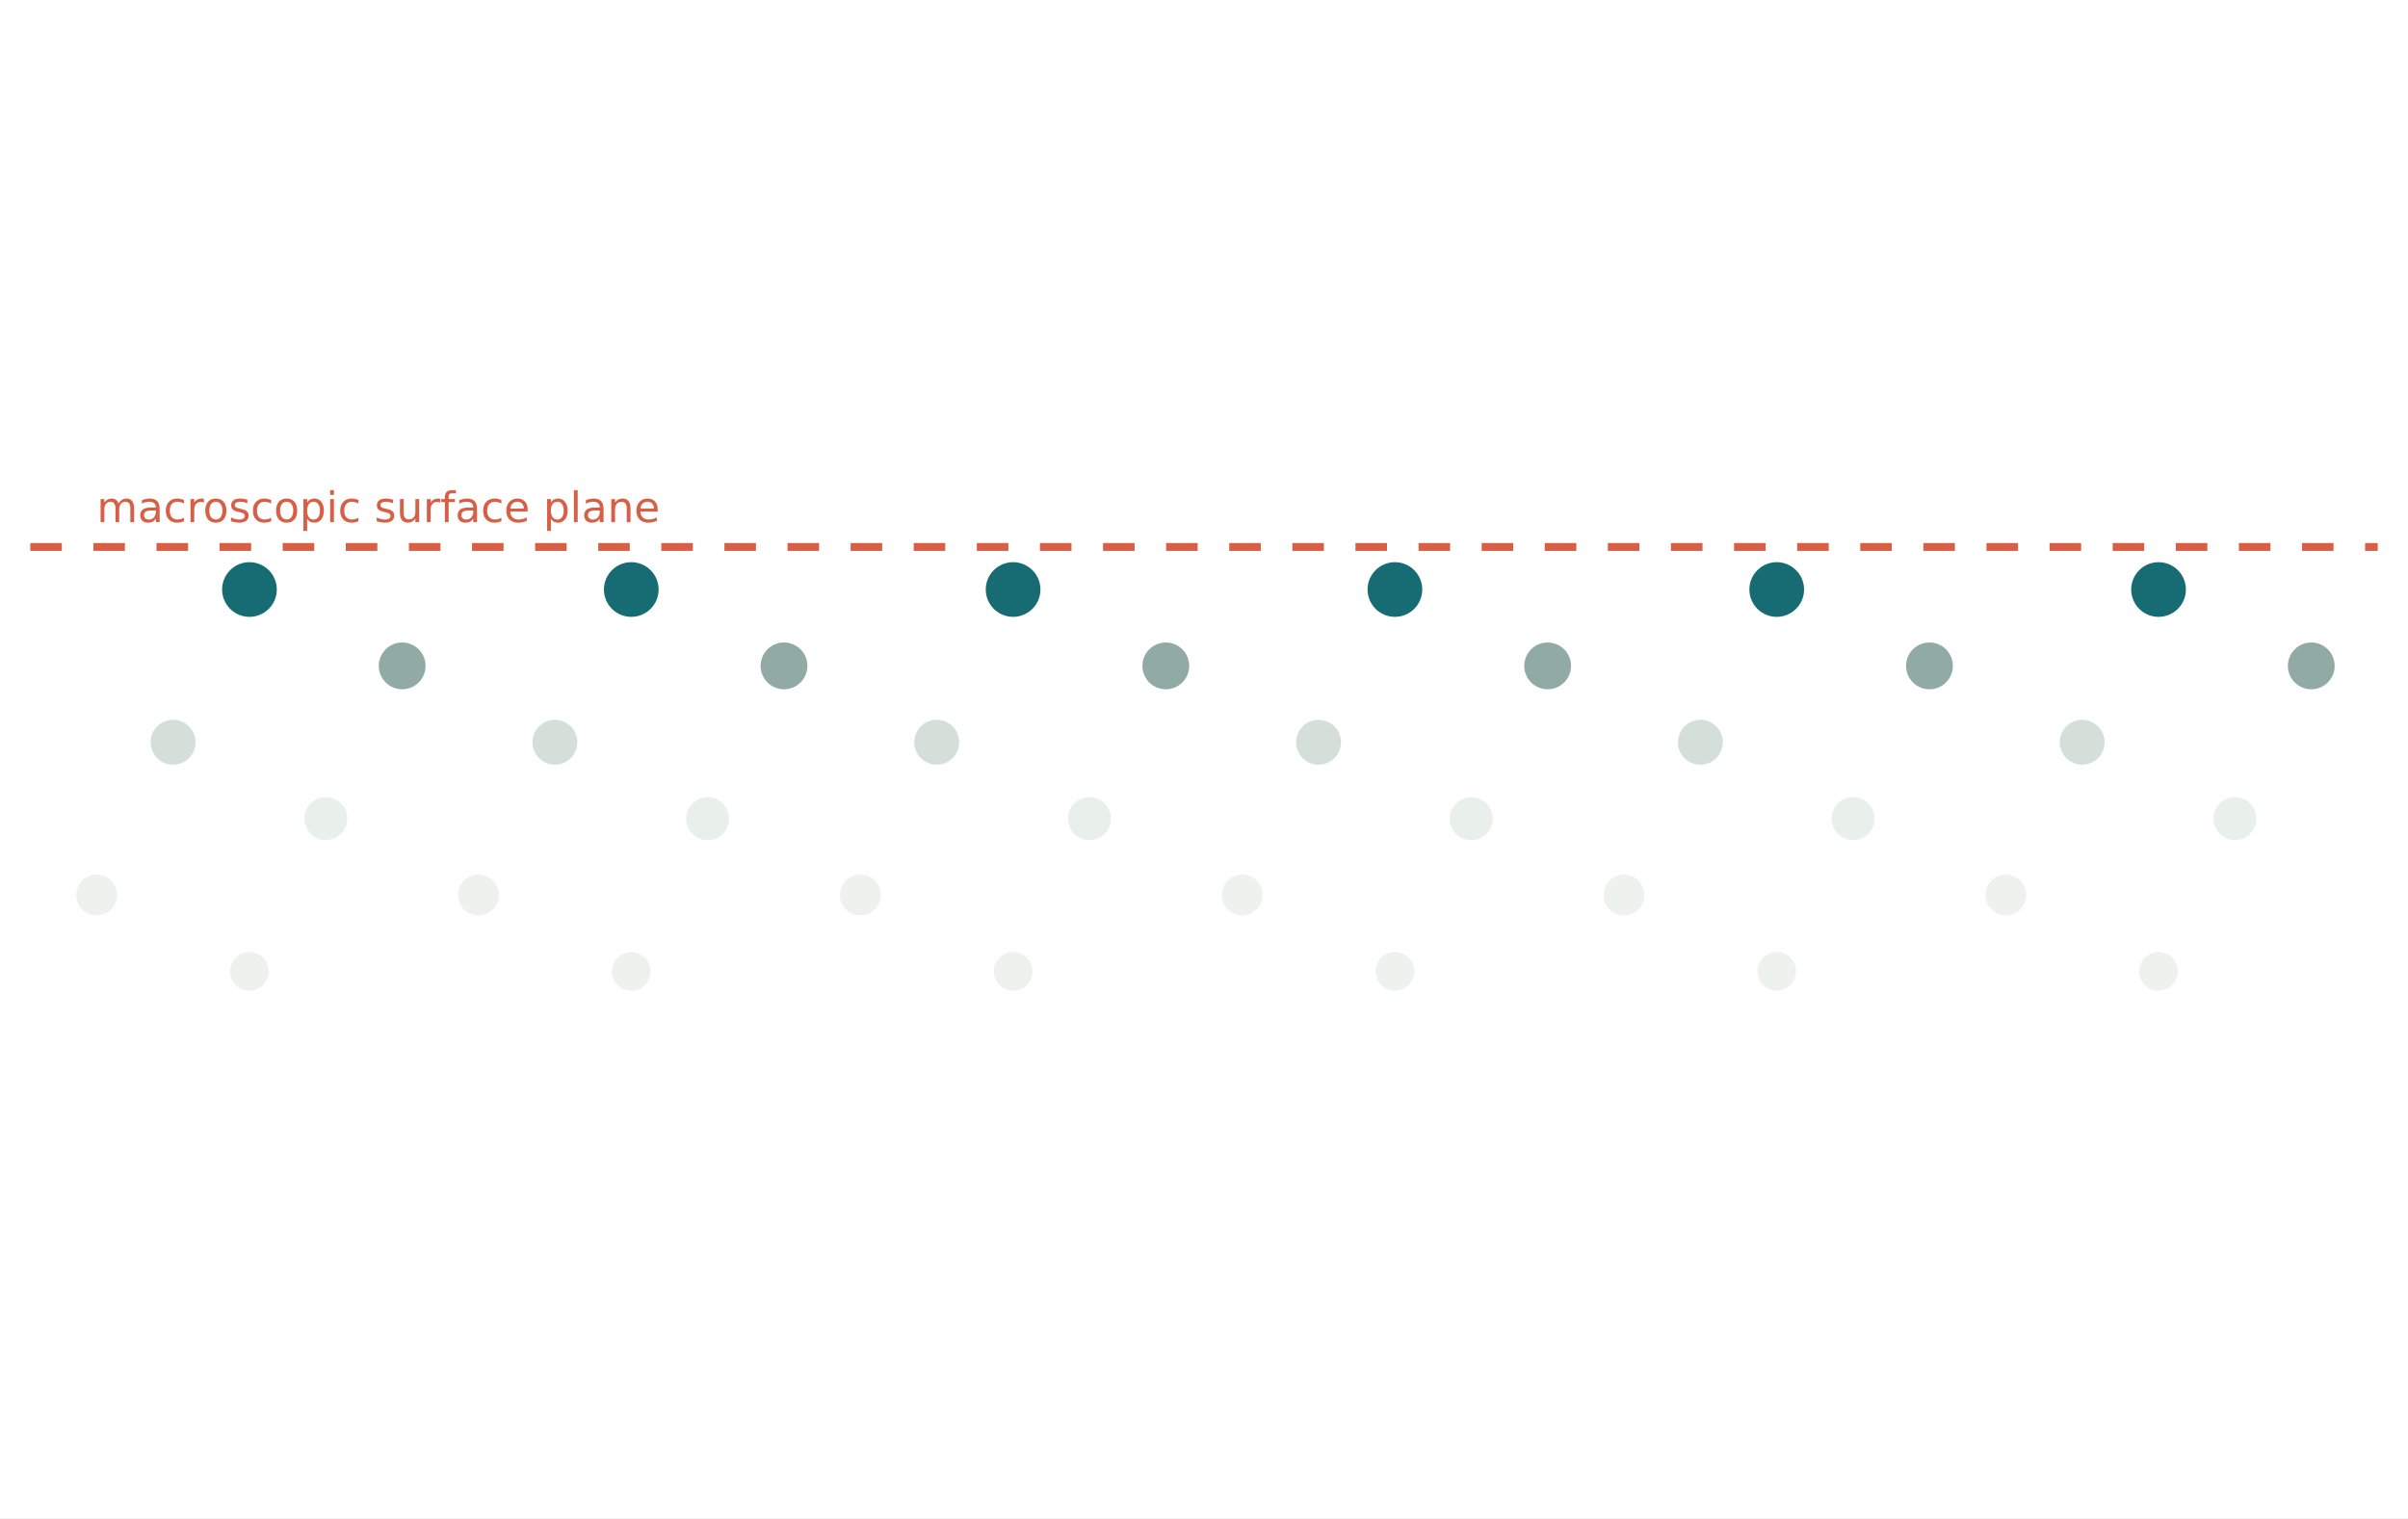
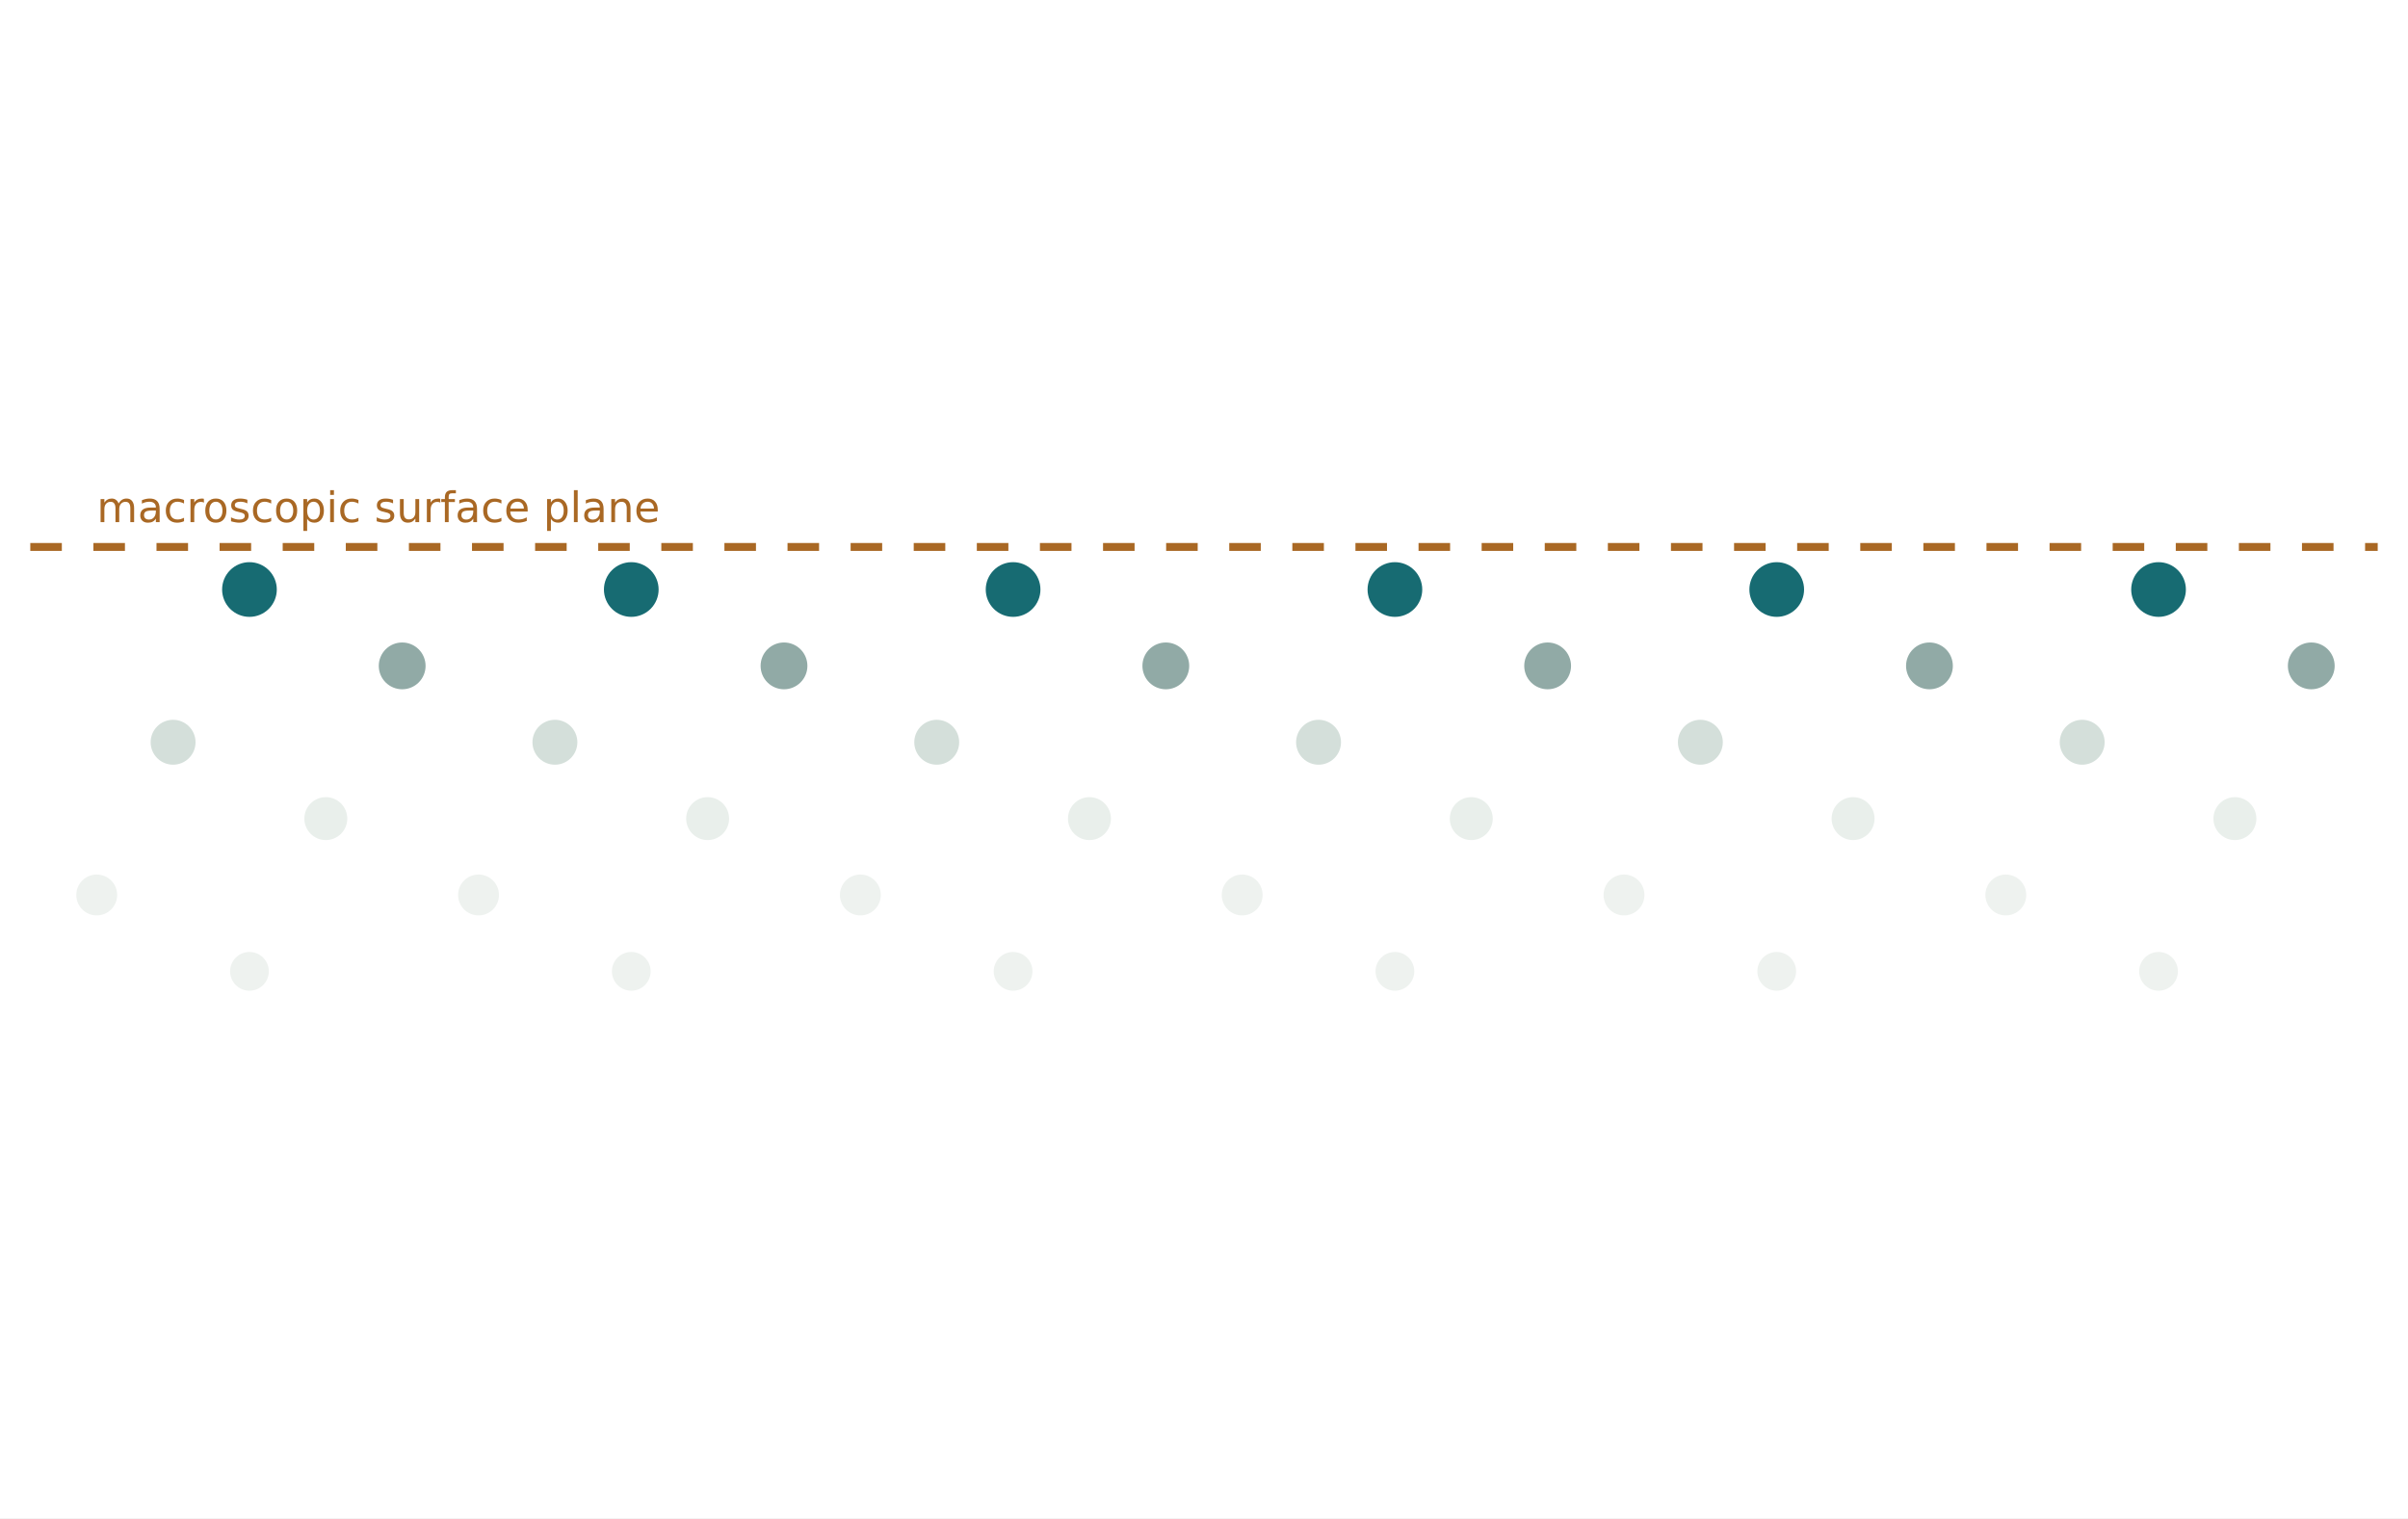
<svg xmlns="http://www.w3.org/2000/svg" xmlns:xlink="http://www.w3.org/1999/xlink" width="457.92pt" height="288.72pt" viewBox="0 0 457.92 288.72" version="1.1">
  <defs>
    <style type="text/css">*{stroke-linejoin: round; stroke-linecap: butt}</style>
  </defs>
  <g id="figure_1">
    <g id="patch_1">
      <path d="M 0 288.72 L 457.92 288.72 L 457.92 0 L 0 0 z " style="fill: #ffffff" />
    </g>
    <g id="axes_1">
      <g id="line2d_1">
-         <path d="M 5.76 104.008 L 452.16 104.008 " clip-path="url(#p948fd671a4)" style="fill: none; stroke-dasharray: 6,6; stroke-dashoffset: 0; stroke: #d85f45; stroke-width: 1.5" />
+         <path d="M 5.76 104.008 L 452.16 104.008 " clip-path="url(#p948fd671a4)" style="fill: none; stroke-dasharray: 6,6; stroke-dashoffset: 0; stroke: #a96824; stroke-width: 1.5" />
      </g>
      <g id="PathCollection_1">
        <defs>
          <path id="m22248de17a" d="M 0 4.183 C 1.109 4.183 2.174 3.743 2.958 2.958 C 3.743 2.174 4.183 1.109 4.183 0 C 4.183 -1.109 3.743 -2.174 2.958 -2.958 C 2.174 -3.743 1.109 -4.183 0 -4.183 C -1.109 -4.183 -2.174 -3.743 -2.958 -2.958 C -3.743 -2.174 -4.183 -1.109 -4.183 0 C -4.183 1.109 -3.743 2.174 -2.958 2.958 C -2.174 3.743 -1.109 4.183 0 4.183 z " style="stroke: #ffffff" />
        </defs>
        <g clip-path="url(#p948fd671a4)">
          <use xlink:href="#m22248de17a" x="47.438" y="184.712" style="fill: #eef2ef; stroke: #ffffff" />
        </g>
      </g>
      <g id="PathCollection_2">
        <defs>
          <path id="m23e3a15b11" d="M 0 4.387 C 1.164 4.387 2.28 3.925 3.102 3.102 C 3.925 2.28 4.387 1.164 4.387 0 C 4.387 -1.164 3.925 -2.28 3.102 -3.102 C 2.28 -3.925 1.164 -4.387 0 -4.387 C -1.164 -4.387 -2.28 -3.925 -3.102 -3.102 C -3.925 -2.28 -4.387 -1.164 -4.387 0 C -4.387 1.164 -3.925 2.28 -3.102 3.102 C -2.28 3.925 -1.164 4.387 0 4.387 z " style="stroke: #ffffff" />
        </defs>
        <g clip-path="url(#p948fd671a4)">
          <use xlink:href="#m23e3a15b11" x="18.394" y="170.19" style="fill: #eef2ef; stroke: #ffffff" />
        </g>
      </g>
      <g id="PathCollection_3">
        <g clip-path="url(#p948fd671a4)">
          <use xlink:href="#m22248de17a" x="120.047" y="184.712" style="fill: #eef2ef; stroke: #ffffff" />
        </g>
      </g>
      <g id="PathCollection_4">
        <g clip-path="url(#p948fd671a4)">
          <use xlink:href="#m23e3a15b11" x="91.003" y="170.19" style="fill: #eef2ef; stroke: #ffffff" />
        </g>
      </g>
      <g id="PathCollection_5">
        <g clip-path="url(#p948fd671a4)">
          <use xlink:href="#m22248de17a" x="192.656" y="184.712" style="fill: #eef2ef; stroke: #ffffff" />
        </g>
      </g>
      <g id="PathCollection_6">
        <g clip-path="url(#p948fd671a4)">
          <use xlink:href="#m23e3a15b11" x="163.612" y="170.19" style="fill: #eef2ef; stroke: #ffffff" />
        </g>
      </g>
      <g id="PathCollection_7">
        <g clip-path="url(#p948fd671a4)">
          <use xlink:href="#m22248de17a" x="265.264" y="184.712" style="fill: #eef2ef; stroke: #ffffff" />
        </g>
      </g>
      <g id="PathCollection_8">
        <g clip-path="url(#p948fd671a4)">
          <use xlink:href="#m23e3a15b11" x="236.221" y="170.19" style="fill: #eef2ef; stroke: #ffffff" />
        </g>
      </g>
      <g id="PathCollection_9">
        <g clip-path="url(#p948fd671a4)">
          <use xlink:href="#m22248de17a" x="337.873" y="184.712" style="fill: #eef2ef; stroke: #ffffff" />
        </g>
      </g>
      <g id="PathCollection_10">
        <g clip-path="url(#p948fd671a4)">
          <use xlink:href="#m23e3a15b11" x="308.83" y="170.19" style="fill: #eef2ef; stroke: #ffffff" />
        </g>
      </g>
      <g id="PathCollection_11">
        <g clip-path="url(#p948fd671a4)">
          <use xlink:href="#m22248de17a" x="410.482" y="184.712" style="fill: #eef2ef; stroke: #ffffff" />
        </g>
      </g>
      <g id="PathCollection_12">
        <g clip-path="url(#p948fd671a4)">
          <use xlink:href="#m23e3a15b11" x="381.439" y="170.19" style="fill: #eef2ef; stroke: #ffffff" />
        </g>
      </g>
      <g id="text_1">
-         <text style="font-size: 8px; font-family: 'DejaVu Sans'; text-anchor: start; fill: #d85f45" x="18.394" y="99.286" transform="rotate(-0 18.39396 99.28576)">macroscopic surface plane</text>
+         <text style="font-size: 8px; font-family: 'DejaVu Sans'; text-anchor: start; fill: #a96824" x="18.394" y="99.286" transform="rotate(-0 18.39396 99.28576)">macroscopic surface plane</text>
      </g>
      <g id="PathCollection_13">
        <defs>
          <path id="m15e4abf12c" d="M 0 4.583 C 1.215 4.583 2.381 4.1 3.24 3.24 C 4.1 2.381 4.583 1.215 4.583 0 C 4.583 -1.215 4.1 -2.381 3.24 -3.24 C 2.381 -4.1 1.215 -4.583 0 -4.583 C -1.215 -4.583 -2.381 -4.1 -3.24 -3.24 C -4.1 -2.381 -4.583 -1.215 -4.583 0 C -4.583 1.215 -4.1 2.381 -3.24 3.24 C -2.381 4.1 -1.215 4.583 0 4.583 z " style="stroke: #ffffff" />
        </defs>
        <g clip-path="url(#p948fd671a4)">
          <use xlink:href="#m15e4abf12c" x="134.568" y="155.669" style="fill: #e9efeb; stroke: #ffffff" />
        </g>
      </g>
      <g id="PathCollection_14">
        <defs>
          <path id="mc2a5256831" d="M 0 4.77 C 1.265 4.77 2.478 4.267 3.373 3.373 C 4.267 2.478 4.77 1.265 4.77 0 C 4.77 -1.265 4.267 -2.478 3.373 -3.373 C 2.478 -4.267 1.265 -4.77 0 -4.77 C -1.265 -4.77 -2.478 -4.267 -3.373 -3.373 C -4.267 -2.478 -4.77 -1.265 -4.77 0 C -4.77 1.265 -4.267 2.478 -3.373 3.373 C -2.478 4.267 -1.265 4.77 0 4.77 z " style="stroke: #ffffff" />
        </defs>
        <g clip-path="url(#p948fd671a4)">
          <use xlink:href="#mc2a5256831" x="105.525" y="141.147" style="fill: #d4dfda; stroke: #ffffff" />
        </g>
      </g>
      <g id="PathCollection_15">
        <g clip-path="url(#p948fd671a4)">
          <use xlink:href="#m15e4abf12c" x="61.959" y="155.669" style="fill: #e9efeb; stroke: #ffffff" />
        </g>
      </g>
      <g id="PathCollection_16">
        <g clip-path="url(#p948fd671a4)">
          <use xlink:href="#mc2a5256831" x="32.916" y="141.147" style="fill: #d4dfda; stroke: #ffffff" />
        </g>
      </g>
      <g id="PathCollection_17">
        <defs>
          <path id="m2b01c09186" d="M 0 4.95 C 1.313 4.95 2.572 4.428 3.5 3.5 C 4.428 2.572 4.95 1.313 4.95 0 C 4.95 -1.313 4.428 -2.572 3.5 -3.5 C 2.572 -4.428 1.313 -4.95 0 -4.95 C -1.313 -4.95 -2.572 -4.428 -3.5 -3.5 C -4.428 -2.572 -4.95 -1.313 -4.95 0 C -4.95 1.313 -4.428 2.572 -3.5 3.5 C -2.572 4.428 -1.313 4.95 0 4.95 z " style="stroke: #ffffff" />
        </defs>
        <g clip-path="url(#p948fd671a4)">
          <use xlink:href="#m2b01c09186" x="76.481" y="126.625" style="fill: #91aaa6; stroke: #ffffff" />
        </g>
      </g>
      <g id="PathCollection_18">
        <defs>
          <path id="mde119c5b81" d="M 0 5.701 C 1.512 5.701 2.962 5.1 4.031 4.031 C 5.1 2.962 5.701 1.512 5.701 0 C 5.701 -1.512 5.1 -2.962 4.031 -4.031 C 2.962 -5.1 1.512 -5.701 0 -5.701 C -1.512 -5.701 -2.962 -5.1 -4.031 -4.031 C -5.1 -2.962 -5.701 -1.512 -5.701 0 C -5.701 1.512 -5.1 2.962 -4.031 4.031 C -2.962 5.1 -1.512 5.701 0 5.701 z " style="stroke: #ffffff" />
        </defs>
        <g clip-path="url(#p948fd671a4)">
          <use xlink:href="#mde119c5b81" x="47.438" y="112.103" style="fill: #176b72; stroke: #ffffff" />
        </g>
      </g>
      <g id="PathCollection_19">
        <g clip-path="url(#p948fd671a4)">
          <use xlink:href="#m2b01c09186" x="149.09" y="126.625" style="fill: #91aaa6; stroke: #ffffff" />
        </g>
      </g>
      <g id="PathCollection_20">
        <g clip-path="url(#p948fd671a4)">
          <use xlink:href="#mde119c5b81" x="120.047" y="112.103" style="fill: #176b72; stroke: #ffffff" />
        </g>
      </g>
      <g id="PathCollection_21">
        <g clip-path="url(#p948fd671a4)">
          <use xlink:href="#m15e4abf12c" x="279.786" y="155.669" style="fill: #e9efeb; stroke: #ffffff" />
        </g>
      </g>
      <g id="PathCollection_22">
        <g clip-path="url(#p948fd671a4)">
          <use xlink:href="#mc2a5256831" x="250.743" y="141.147" style="fill: #d4dfda; stroke: #ffffff" />
        </g>
      </g>
      <g id="PathCollection_23">
        <g clip-path="url(#p948fd671a4)">
          <use xlink:href="#m15e4abf12c" x="207.177" y="155.669" style="fill: #e9efeb; stroke: #ffffff" />
        </g>
      </g>
      <g id="PathCollection_24">
        <g clip-path="url(#p948fd671a4)">
          <use xlink:href="#mc2a5256831" x="178.134" y="141.147" style="fill: #d4dfda; stroke: #ffffff" />
        </g>
      </g>
      <g id="PathCollection_25">
        <g clip-path="url(#p948fd671a4)">
          <use xlink:href="#m2b01c09186" x="221.699" y="126.625" style="fill: #91aaa6; stroke: #ffffff" />
        </g>
      </g>
      <g id="PathCollection_26">
        <g clip-path="url(#p948fd671a4)">
          <use xlink:href="#mde119c5b81" x="192.656" y="112.103" style="fill: #176b72; stroke: #ffffff" />
        </g>
      </g>
      <g id="PathCollection_27">
        <g clip-path="url(#p948fd671a4)">
          <use xlink:href="#m2b01c09186" x="294.308" y="126.625" style="fill: #91aaa6; stroke: #ffffff" />
        </g>
      </g>
      <g id="PathCollection_28">
        <g clip-path="url(#p948fd671a4)">
          <use xlink:href="#mde119c5b81" x="265.264" y="112.103" style="fill: #176b72; stroke: #ffffff" />
        </g>
      </g>
      <g id="PathCollection_29">
        <g clip-path="url(#p948fd671a4)">
          <use xlink:href="#m15e4abf12c" x="425.004" y="155.669" style="fill: #e9efeb; stroke: #ffffff" />
        </g>
      </g>
      <g id="PathCollection_30">
        <g clip-path="url(#p948fd671a4)">
          <use xlink:href="#mc2a5256831" x="395.961" y="141.147" style="fill: #d4dfda; stroke: #ffffff" />
        </g>
      </g>
      <g id="PathCollection_31">
        <g clip-path="url(#p948fd671a4)">
          <use xlink:href="#m15e4abf12c" x="352.395" y="155.669" style="fill: #e9efeb; stroke: #ffffff" />
        </g>
      </g>
      <g id="PathCollection_32">
        <g clip-path="url(#p948fd671a4)">
          <use xlink:href="#mc2a5256831" x="323.352" y="141.147" style="fill: #d4dfda; stroke: #ffffff" />
        </g>
      </g>
      <g id="PathCollection_33">
        <g clip-path="url(#p948fd671a4)">
          <use xlink:href="#m2b01c09186" x="366.917" y="126.625" style="fill: #91aaa6; stroke: #ffffff" />
        </g>
      </g>
      <g id="PathCollection_34">
        <g clip-path="url(#p948fd671a4)">
          <use xlink:href="#mde119c5b81" x="337.873" y="112.103" style="fill: #176b72; stroke: #ffffff" />
        </g>
      </g>
      <g id="PathCollection_35">
        <g clip-path="url(#p948fd671a4)">
          <use xlink:href="#m2b01c09186" x="439.526" y="126.625" style="fill: #91aaa6; stroke: #ffffff" />
        </g>
      </g>
      <g id="PathCollection_36">
        <g clip-path="url(#p948fd671a4)">
          <use xlink:href="#mde119c5b81" x="410.482" y="112.103" style="fill: #176b72; stroke: #ffffff" />
        </g>
      </g>
    </g>
  </g>
  <defs>
    <clipPath id="p948fd671a4">
      <rect x="5.76" y="5.76" width="446.4" height="277.2" />
    </clipPath>
  </defs>
</svg>
